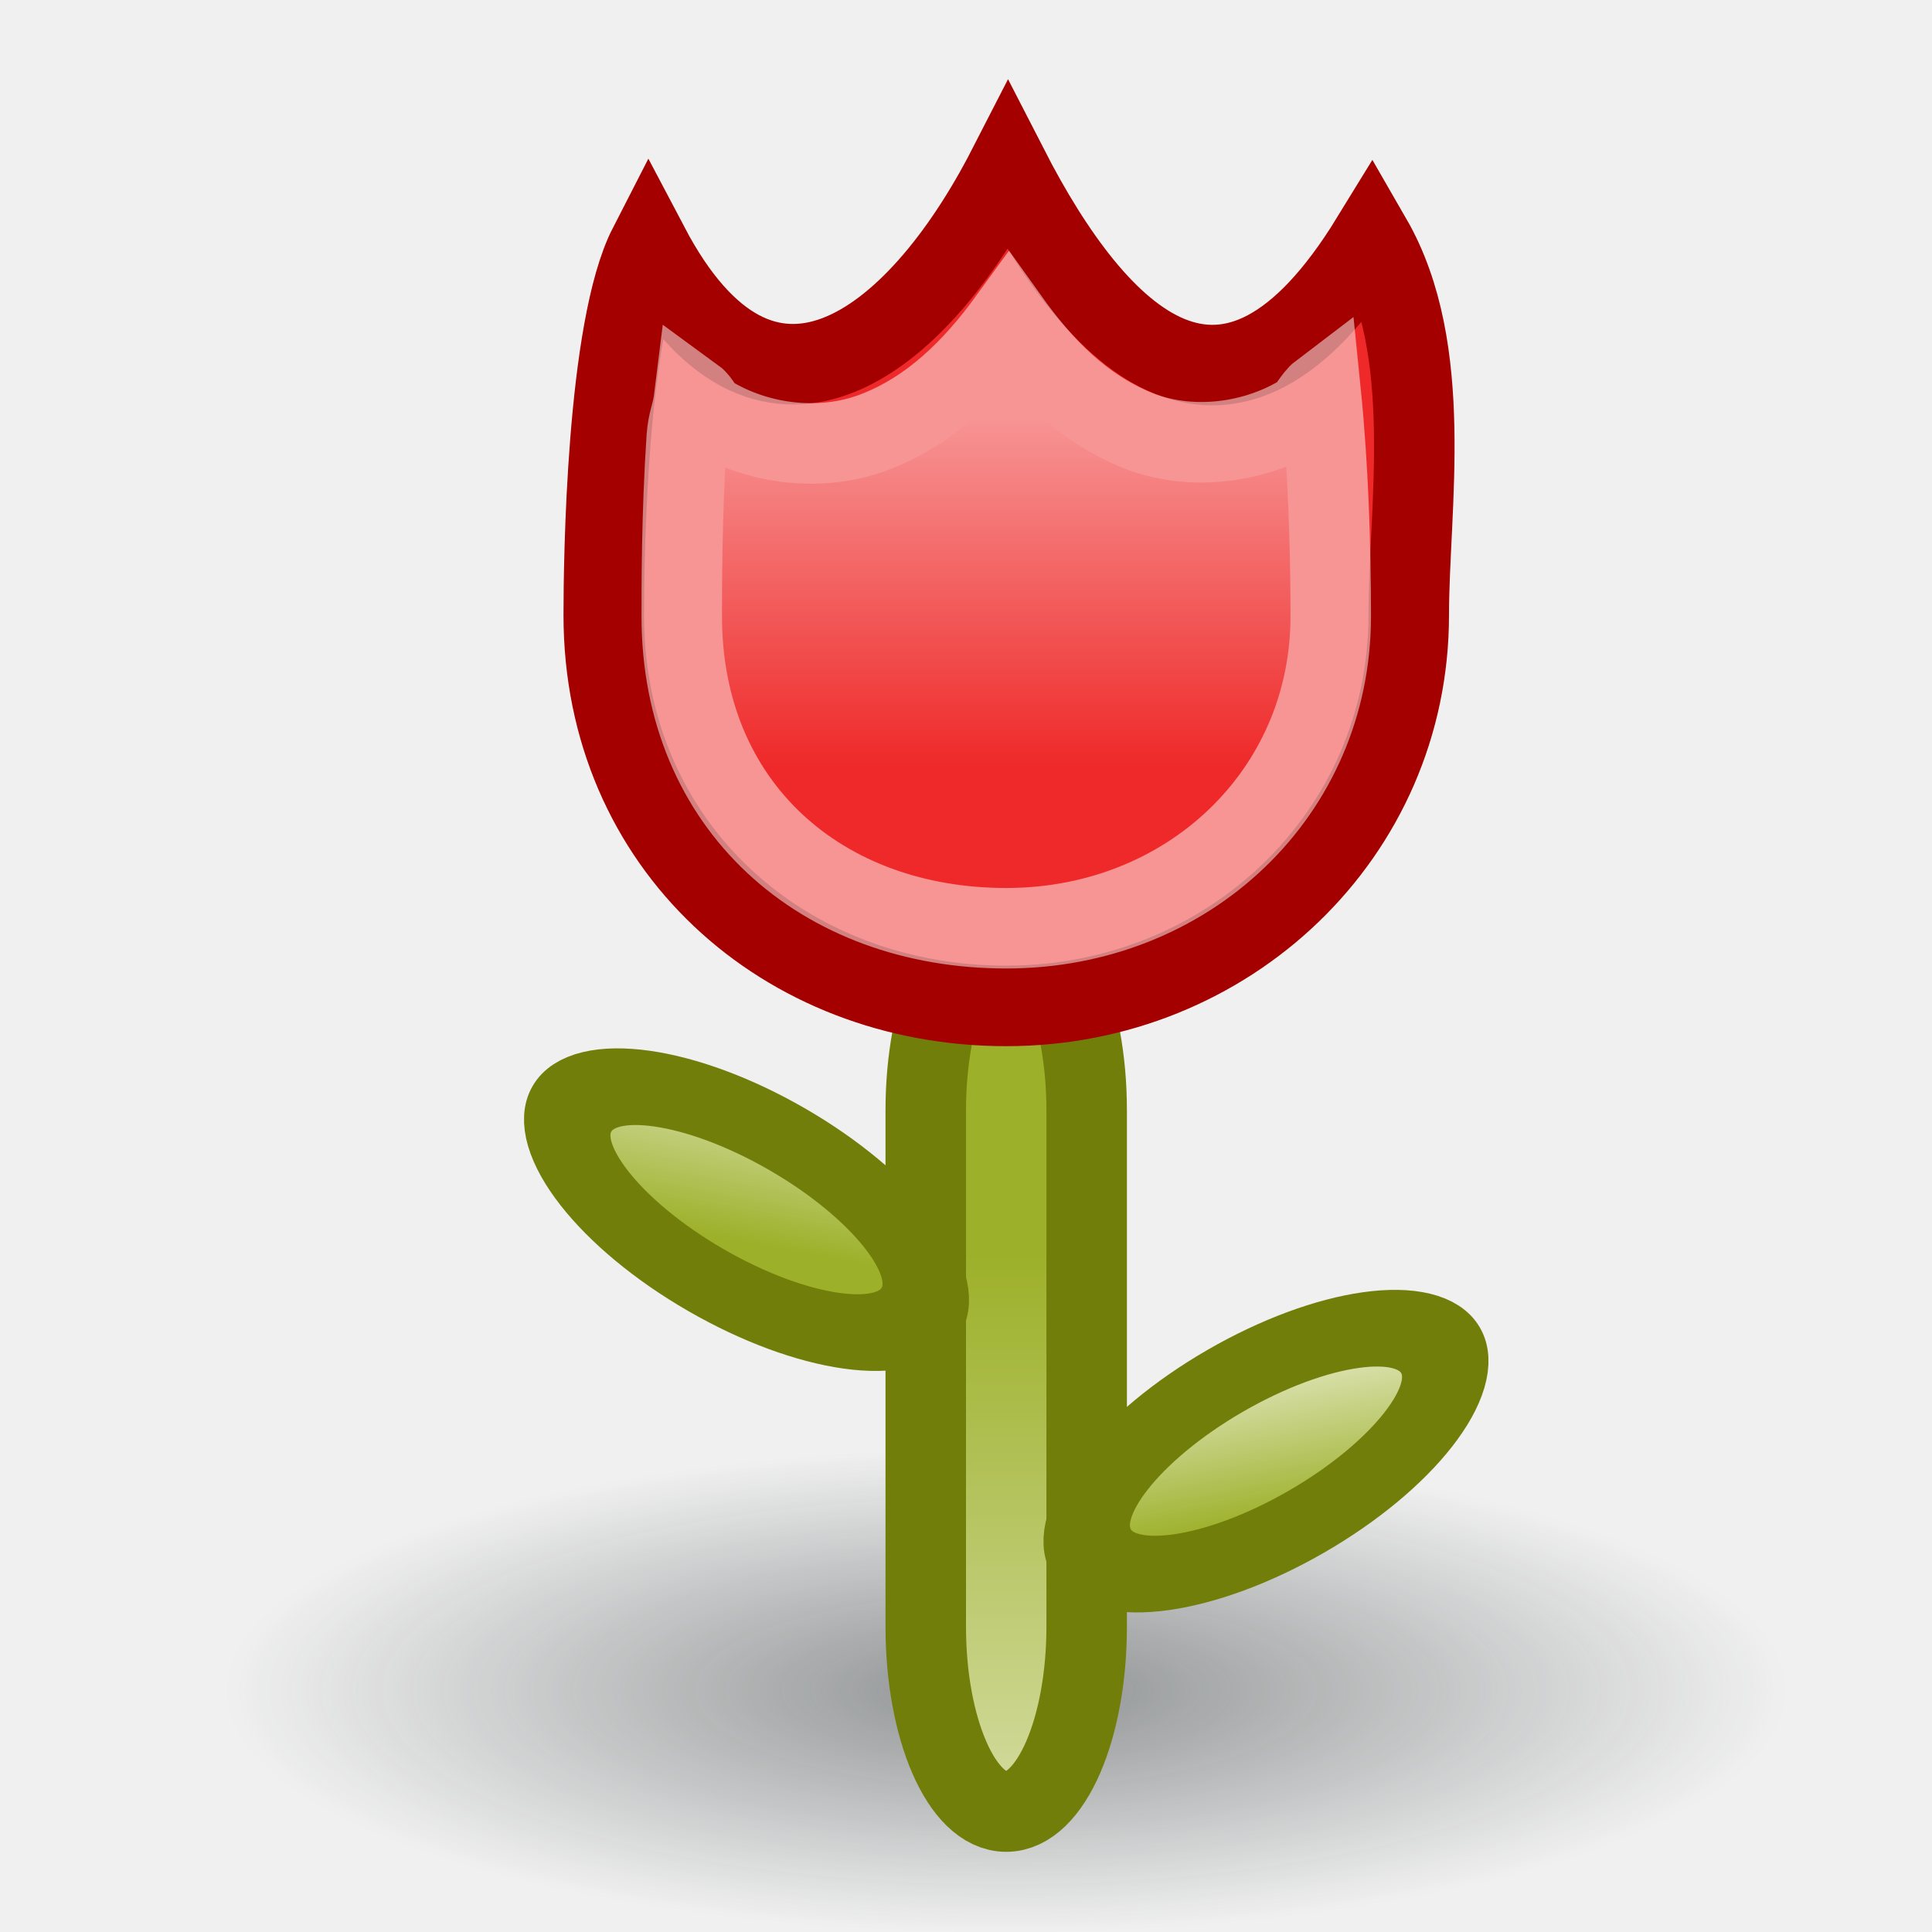
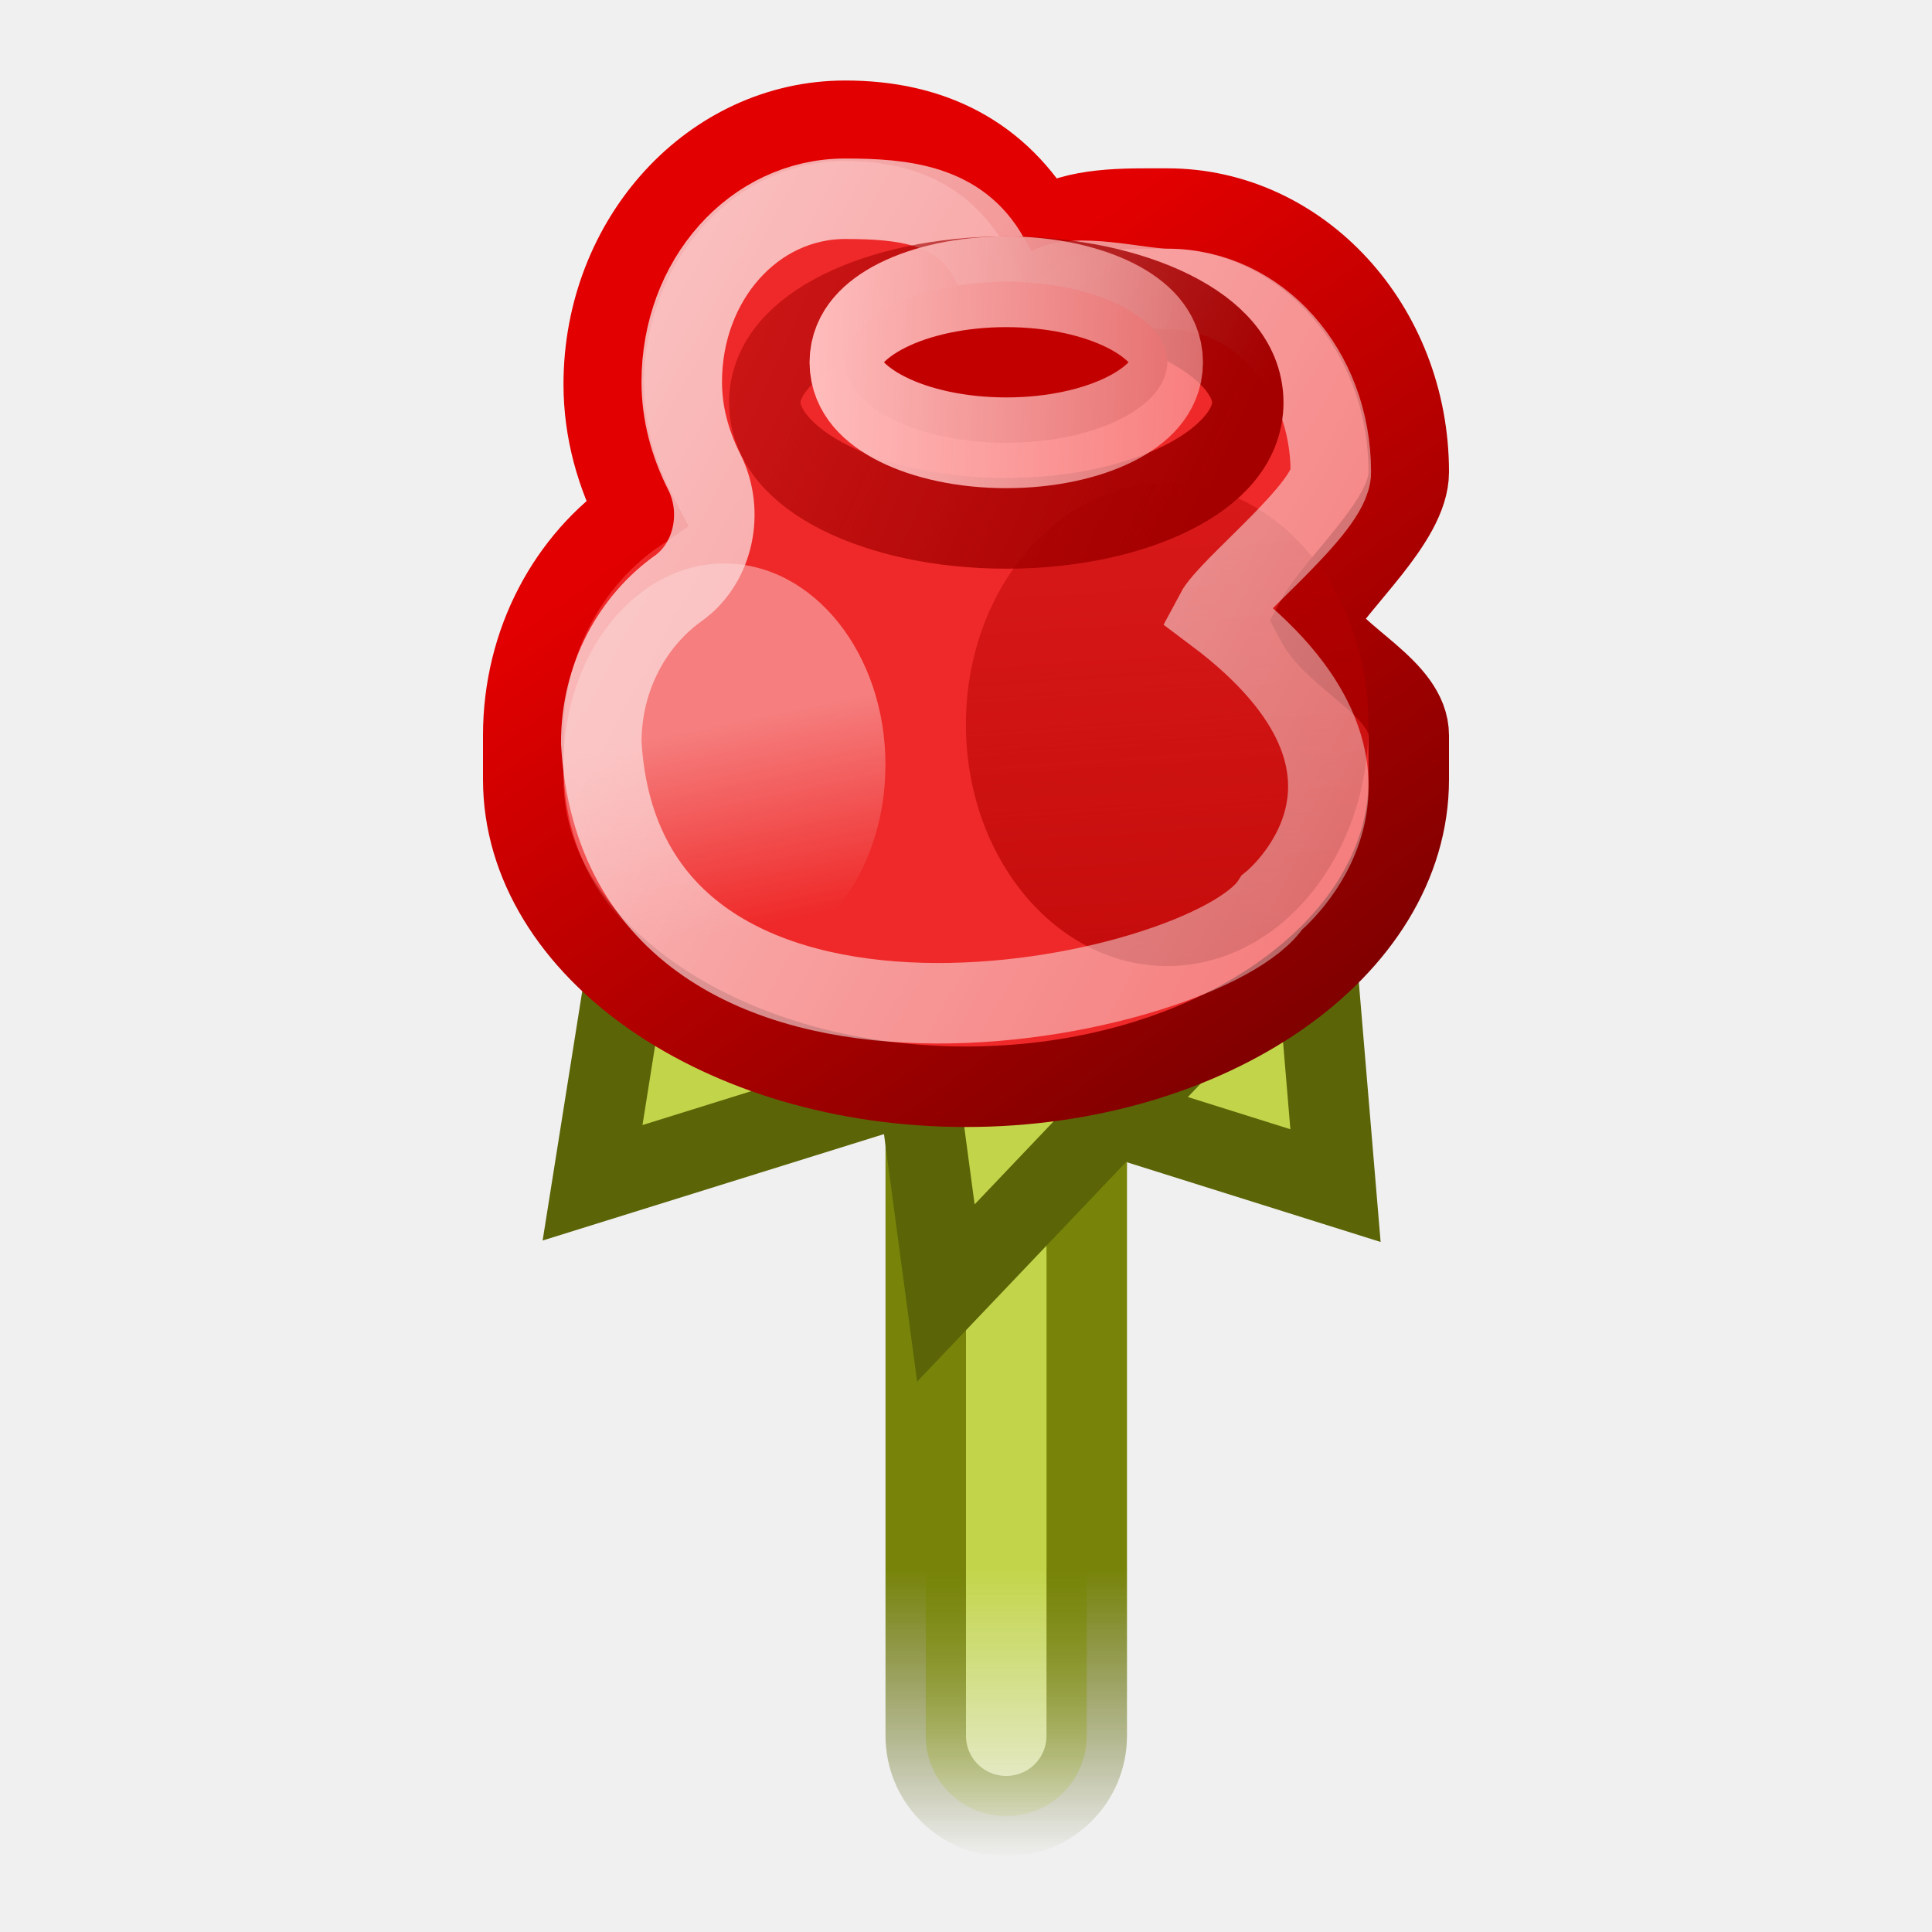
<svg xmlns="http://www.w3.org/2000/svg" xmlns:xlink="http://www.w3.org/1999/xlink" width="24" height="24" id="svg2" version="1.0">
  <defs id="defs4">
-     <linearGradient id="linearGradient3150">
-       <stop style="stop-color:#2e3436;stop-opacity:1;" offset="0" id="stop3152" />
-       <stop style="stop-color:#2e3436;stop-opacity:0;" offset="1" id="stop3154" />
+     <linearGradient id="linearGradient3802">
+       <stop style="stop-color:#778409;stop-opacity:1" offset="0" id="stop3804" />
+       <stop style="stop-color:#4e5606;stop-opacity:0" offset="1" id="stop3806" />
    </linearGradient>
-     <radialGradient xlink:href="#linearGradient3150" id="radialGradient3156" cx="10.749" cy="10.458" fx="10.749" fy="10.458" r="6.645" gradientTransform="matrix(-0.842757,5.698892e-16,-4.565819e-9,-0.35721,19.80716,14.19321)" gradientUnits="userSpaceOnUse" />
-     <linearGradient id="linearGradient2250">
-       <stop style="stop-color:#ffffff;stop-opacity:1;" offset="0" id="stop2252" />
-       <stop style="stop-color:#ffffff;stop-opacity:0;" offset="1" id="stop2254" />
+     <linearGradient id="linearGradient3794">
+       <stop style="stop-color:#c2d54a;stop-opacity:1;" offset="0" id="stop3796" />
+       <stop style="stop-color:#c2d54a;stop-opacity:0;" offset="1" id="stop3798" />
    </linearGradient>
-     <linearGradient id="linearGradient2224">
-       <stop style="stop-color:#ffffff;stop-opacity:1;" offset="0" id="stop2226" />
-       <stop style="stop-color:#ffffff;stop-opacity:0;" offset="1" id="stop2228" />
+     <linearGradient id="linearGradient3612">
+       <stop style="stop-color:#a40000;stop-opacity:1;" offset="0" id="stop3614" />
+       <stop style="stop-color:#a40000;stop-opacity:0;" offset="1" id="stop3616" />
    </linearGradient>
-     <linearGradient id="linearGradient2214">
-       <stop style="stop-color:#ffffff;stop-opacity:1;" offset="0" id="stop2216" />
-       <stop style="stop-color:#ffffff;stop-opacity:0;" offset="1" id="stop2218" />
+     <linearGradient id="linearGradient3604">
+       <stop style="stop-color:#ffbcbc;stop-opacity:1;" offset="0" id="stop3606" />
+       <stop style="stop-color:#ffbcbc;stop-opacity:0;" offset="1" id="stop3608" />
    </linearGradient>
-     <linearGradient id="linearGradient2204">
-       <stop style="stop-color:#ffffff;stop-opacity:1;" offset="0" id="stop2206" />
-       <stop style="stop-color:#ffffff;stop-opacity:0;" offset="1" id="stop2208" />
+     <linearGradient id="linearGradient3587">
+       <stop style="stop-color:#b50000;stop-opacity:1;" offset="0" id="stop3589" />
+       <stop style="stop-color:#b50000;stop-opacity:0;" offset="1" id="stop3591" />
    </linearGradient>
-     <linearGradient xlink:href="#linearGradient2204" id="linearGradient2210" x1="12.5" y1="5.19" x2="12.5" y2="9.522" gradientUnits="userSpaceOnUse" />
-     <linearGradient xlink:href="#linearGradient2214" id="linearGradient2220" x1="12.846" y1="28.089" x2="12.846" y2="15.553" gradientUnits="userSpaceOnUse" />
-     <linearGradient xlink:href="#linearGradient2224" id="linearGradient2230" x1="3.618" y1="10.368" x2="5.377" y2="14.255" gradientUnits="userSpaceOnUse" />
-     <linearGradient xlink:href="#linearGradient2250" id="linearGradient2256" x1="4.083" y1="11.361" x2="5.647" y2="14.816" gradientUnits="userSpaceOnUse" />
+     <linearGradient id="linearGradient3579">
+       <stop style="stop-color:#fdd8d8;stop-opacity:1;" offset="0" id="stop3581" />
+       <stop style="stop-color:#fdd8d8;stop-opacity:0;" offset="1" id="stop3583" />
+     </linearGradient>
+     <linearGradient id="linearGradient3402">
+       <stop style="stop-color:#e20000;stop-opacity:1" offset="0" id="stop3404" />
+       <stop style="stop-color:#7f0000;stop-opacity:1" offset="1" id="stop3406" />
+     </linearGradient>
+     <linearGradient id="linearGradient3394">
+       <stop style="stop-color:#ffffff;stop-opacity:1;" offset="0" id="stop3396" />
+       <stop style="stop-color:#ffffff;stop-opacity:0;" offset="1" id="stop3398" />
+     </linearGradient>
+     <linearGradient xlink:href="#linearGradient3394" id="linearGradient3400" x1="-0.967" y1="-1.833" x2="29.123" y2="16.415" gradientUnits="userSpaceOnUse" gradientTransform="matrix(1,0,0,1.120371,0,-0.2971651)" />
+     <linearGradient xlink:href="#linearGradient3402" id="linearGradient3408" x1="11.123" y1="4.251" x2="16.167" y2="12" gradientUnits="userSpaceOnUse" gradientTransform="matrix(1,0,0,1.090909,0,-0.1363636)" />
+     <linearGradient xlink:href="#linearGradient3579" id="linearGradient3585" x1="10.206" y1="9.061" x2="10.56" y2="11.042" gradientUnits="userSpaceOnUse" />
+     <linearGradient xlink:href="#linearGradient3587" id="linearGradient3593" x1="10.804" y1="5.775" x2="10.206" y2="15.798" gradientUnits="userSpaceOnUse" />
+     <linearGradient xlink:href="#linearGradient3604" id="linearGradient3610" x1="11.429" y1="8.346" x2="29.605" y2="9.203" gradientUnits="userSpaceOnUse" />
+     <linearGradient xlink:href="#linearGradient3612" id="linearGradient3618" x1="18.319" y1="8.973" x2="7.838" y2="2.998" gradientUnits="userSpaceOnUse" />
+     <linearGradient xlink:href="#linearGradient3802" id="linearGradient3792" gradientUnits="userSpaceOnUse" x1="12.5" y1="19.495" x2="12.5" y2="23.078" />
+     <linearGradient xlink:href="#linearGradient3794" id="linearGradient3800" x1="12.215" y1="19.494" x2="12.215" y2="23.063" gradientUnits="userSpaceOnUse" />
  </defs>
  <g id="layer1">
-     <path style="opacity:0.5;fill:url(#radialGradient3156);fill-opacity:1;stroke:none;stroke-width:1;stroke-miterlimit:4;stroke-dasharray:none;stroke-opacity:1" id="path3140" d="M 17.394 10.458 A 6.645 2.368 0 1 1  4.104,10.458 A 6.645 2.368 0 1 1  17.394 10.458 z" transform="matrix(1.730649,0,0,1.267135,-6.102155,7.748752)" />
-     <rect style="opacity:1;fill:#9db029;fill-opacity:1;stroke:none;stroke-width:1;stroke-miterlimit:4;stroke-dasharray:none;stroke-opacity:1" id="rect2212" width="1.999" height="11.006" x="11.5" y="11.498" rx="2.297" ry="2.297" />
-     <rect style="opacity:1;fill:url(#linearGradient2220);fill-opacity:1.0;stroke:#727e0a;stroke-width:1;stroke-miterlimit:4;stroke-dasharray:none;stroke-opacity:1" id="rect2193" width="1.999" height="11.006" x="11.5" y="11.498" rx="2.297" ry="2.297" />
-     <path style="fill:#ef2929;fill-opacity:1;stroke:#a40000;stroke-width:1;stroke-miterlimit:4;stroke-opacity:1" d="M 17.5,7.642 C 17.5,10.366 15.26,12.496 12.5,12.496 C 9.74,12.496 7.5,10.509 7.5,7.642 C 7.5,6.972 7.534,4.08 8.06,3.055 C 9.477,5.746 11.365,4.333 12.522,2.079 C 13.638,4.254 15.253,5.869 17.035,2.964 C 17.833,4.347 17.5,6.302 17.5,7.642 z " id="path1307" />
-     <path xlink:href="#path1307" style="fill:url(#linearGradient2210);fill-opacity:1.0;stroke:#ffffff;stroke-width:1;stroke-miterlimit:4;stroke-opacity:1;opacity:0.5" id="path2202" d="M 12.531,3.969 C 12.094,4.57 11.561,5.108 10.844,5.375 C 10.22,5.607 9.439,5.538 8.812,5.156 C 8.739,5.111 8.695,4.989 8.625,4.938 C 8.598,5.156 8.546,5.218 8.531,5.438 C 8.467,6.396 8.469,7.324 8.469,7.656 C 8.469,10.017 10.205,11.531 12.5,11.531 C 14.762,11.531 16.531,9.847 16.531,7.656 C 16.531,6.767 16.498,5.785 16.406,4.875 C 16.315,4.944 16.254,5.098 16.156,5.156 C 15.527,5.532 14.736,5.593 14.125,5.344 C 13.435,5.063 12.946,4.55 12.531,3.969 z " />
-     <path style="opacity:1;fill:#9db029;fill-opacity:1;stroke:none;stroke-width:1.21;stroke-miterlimit:4;stroke-dasharray:none;stroke-opacity:1" id="path2222" d="M 7.851 13.759 A 2.682 1.38 0 1 1  2.487,13.759 A 2.682 1.38 0 1 1  7.851 13.759 z" transform="matrix(0.808583,0.466836,-0.365922,0.633795,10.12866,3.893303)" />
-     <path style="opacity:1;fill:url(#linearGradient2230);fill-opacity:1.0;stroke:#727e0a;stroke-width:1.21;stroke-miterlimit:4;stroke-dasharray:none;stroke-opacity:1" id="path2198" d="M 7.851 13.759 A 2.682 1.38 0 1 1  2.487,13.759 A 2.682 1.38 0 1 1  7.851 13.759 z" transform="matrix(0.808583,0.466836,-0.365922,0.633795,10.12866,3.893303)" />
-     <path style="opacity:1;fill:#9db029;fill-opacity:1;stroke:none;stroke-width:1.21;stroke-miterlimit:4;stroke-dasharray:none;stroke-opacity:1" id="path2232" d="M 7.851 13.759 A 2.682 1.38 0 1 1  2.487,13.759 A 2.682 1.38 0 1 1  7.851 13.759 z" transform="matrix(-0.808582,0.466836,0.365922,0.633795,14.87133,6.893303)" />
-     <path style="opacity:1;fill:url(#linearGradient2256);fill-opacity:1.0;stroke:#727e0a;stroke-width:1.21;stroke-miterlimit:4;stroke-dasharray:none;stroke-opacity:1" id="path2200" d="M 7.851 13.759 A 2.682 1.38 0 1 1  2.487,13.759 A 2.682 1.38 0 1 1  7.851 13.759 z" transform="matrix(-0.808582,0.466836,0.365922,0.633795,14.87133,6.893303)" />
+     <path style="color:#000000;fill:#c2d54a;fill-opacity:1;fill-rule:nonzero;stroke:#5b6407;stroke-width:1;stroke-miterlimit:4;stroke-opacity:1;marker:none;marker-start:none;marker-mid:none;marker-end:none;visibility:visible;display:inline;overflow:visible;enable-background:accumulate" d="m 16.188,9.938 -4.875,0.406 -0.719,2.5 5.996,1.884 z" id="path3753" />
+     <path style="color:#000000;fill:#c2d54a;fill-opacity:1;fill-rule:nonzero;stroke:#5b6407;stroke-width:1;stroke-miterlimit:4;stroke-opacity:1;marker:none;marker-start:none;marker-mid:none;marker-end:none;visibility:visible;display:inline;overflow:visible;enable-background:accumulate" d="m 8.062,10.281 4.531,0.344 0.5,2.281 -5.732,1.787 z" id="rect3730" />
+     <path style="opacity:1;fill:url(#linearGradient3800);fill-opacity:1;stroke:url(#linearGradient3792);stroke-width:1;stroke-miterlimit:4;stroke-opacity:1;stroke-dasharray:none" d="m 12.5,7.5 c -0.554,0 -1,0.446 -1,1 l 0,13.061 c 0,0.554 0.446,1 1,1 0.554,0 1,-0.446 1,-1 L 13.5,8.5 c 0,-0.554 -0.446,-1 -1,-1 z" id="path3472" />
+     <path style="color:#000000;fill:#c2d54a;fill-opacity:1;fill-rule:nonzero;stroke:#5b6407;stroke-width:1;stroke-miterlimit:4;stroke-opacity:1;marker:none;marker-start:none;marker-mid:none;marker-end:none;visibility:visible;display:inline;overflow:visible;enable-background:accumulate" d="M 10.938,9.996 14.688,8.844 15.522,12.098 11.75,16.062 z" id="path3784" />
+     <path style="opacity:1;color:#000000;fill:#ef2929;fill-opacity:1;fill-rule:nonzero;stroke:url(#linearGradient3408);stroke-width:1;stroke-miterlimit:4;stroke-opacity:1;stroke-dasharray:none;marker:none;marker-start:none;marker-mid:none;marker-end:none;visibility:visible;display:inline;overflow:visible;enable-background:accumulate" d="m 10.5,1.5 c -1.656,0 -3,1.466 -3,3.273 C 7.5,5.359 7.659,5.899 7.906,6.375 7.063,6.954 6.5,7.97 6.5,9.136 c 0,0 0,0.545 0,0.545 C 6.5,11.789 8.964,13.5 12,13.5 c 3.036,0 5.5,-1.711 5.5,-3.818 0,0 0,-0.545 0,-0.545 C 17.5,8.554 16.588,8.185 16.342,7.711 16.607,7.223 17.5,6.471 17.5,5.864 c 0,-1.807 -1.344,-3.273 -3,-3.273 -0.537,0 -1.121,-0.02 -1.557,0.25 C 12.412,1.921 11.57,1.5 10.5,1.5 z" id="path3285" />
+     <path style="opacity:0.87;color:#000000;fill:url(#linearGradient3593);fill-opacity:1;fill-rule:nonzero;stroke:none;stroke-width:1;marker:none;marker-start:none;marker-mid:none;marker-end:none;visibility:visible;display:inline;overflow:visible;enable-background:accumulate" id="path3555" d="m 11.987,9.465 a 1.782,1.959 0 1 1 -3.564,0 1.782,1.959 0 1 1 3.564,0 z" transform="matrix(1.402977,0,0,-1.531672,0.1818202,23.49696)" />
+     <path style="color:#000000;fill:none;stroke:url(#linearGradient3400);stroke-width:1;stroke-miterlimit:4;stroke-opacity:1;marker:none;marker-start:none;marker-mid:none;marker-end:none;visibility:visible;display:inline;overflow:visible;enable-background:accumulate" d="m 10.5,2.469 c -1.133,0 -2.031,1.007 -2.031,2.276 0,0.388 0.101,0.765 0.281,1.12 C 8.998,6.361 8.862,6.988 8.438,7.3 7.861,7.707 7.469,8.408 7.469,9.226 c 0.278,4.765 7.559,3.197 8.331,1.986 0,0 1.975,-1.586 -0.704,-3.595 0.172,-0.325 1.436,-1.311 1.436,-1.752 0,-1.269 -0.899,-2.276 -2.031,-2.276 -0.347,0 -1.154,-0.217 -1.471,-0.015 C 12.586,3.852 12.557,3.666 12.278,3.191 11.914,2.545 11.23,2.469 10.5,2.469 z" id="path3392" />
+     <path style="opacity:1;color:#000000;fill:none;stroke:url(#linearGradient3618);stroke-width:0.941;stroke-miterlimit:4;stroke-opacity:1;stroke-dasharray:none;marker:none;marker-start:none;marker-mid:none;marker-end:none;visibility:visible;display:inline;overflow:visible;enable-background:accumulate" id="path3535" d="m 18.497,8.346 a 3.181,1.252 0 1 1 -6.362,0 3.181,1.252 0 1 1 6.362,0 z" transform="matrix(0.9431125,0,0,1.198308,-1.944443,-5.000559)" />
+     <path style="opacity:1;color:#000000;fill:#c30000;fill-opacity:1;stroke:url(#linearGradient3610);stroke-width:1.411;stroke-miterlimit:4;stroke-opacity:1;stroke-dasharray:none;marker:none;marker-start:none;marker-mid:none;marker-end:none;visibility:visible;display:inline;overflow:visible;enable-background:accumulate" id="path3509" d="m 18.497,8.346 a 3.181,1.252 0 1 1 -6.362,0 3.181,1.252 0 1 1 6.362,0 z" transform="matrix(0.6287417,0,0,0.7988717,2.87037,-2.167039)" />
+     <path style="opacity:0.485;color:#000000;fill:url(#linearGradient3585);fill-opacity:1;fill-rule:nonzero;stroke:none;stroke-width:1;marker:none;marker-start:none;marker-mid:none;marker-end:none;visibility:visible;display:inline;overflow:visible;enable-background:accumulate" id="path3577" d="m 11.987,9.465 a 1.782,1.959 0 1 1 -3.564,0 1.782,1.959 0 1 1 3.564,0 z" transform="matrix(1.122382,0,0,1.276393,-2.454546,-2.580796)" />
  </g>
</svg>
